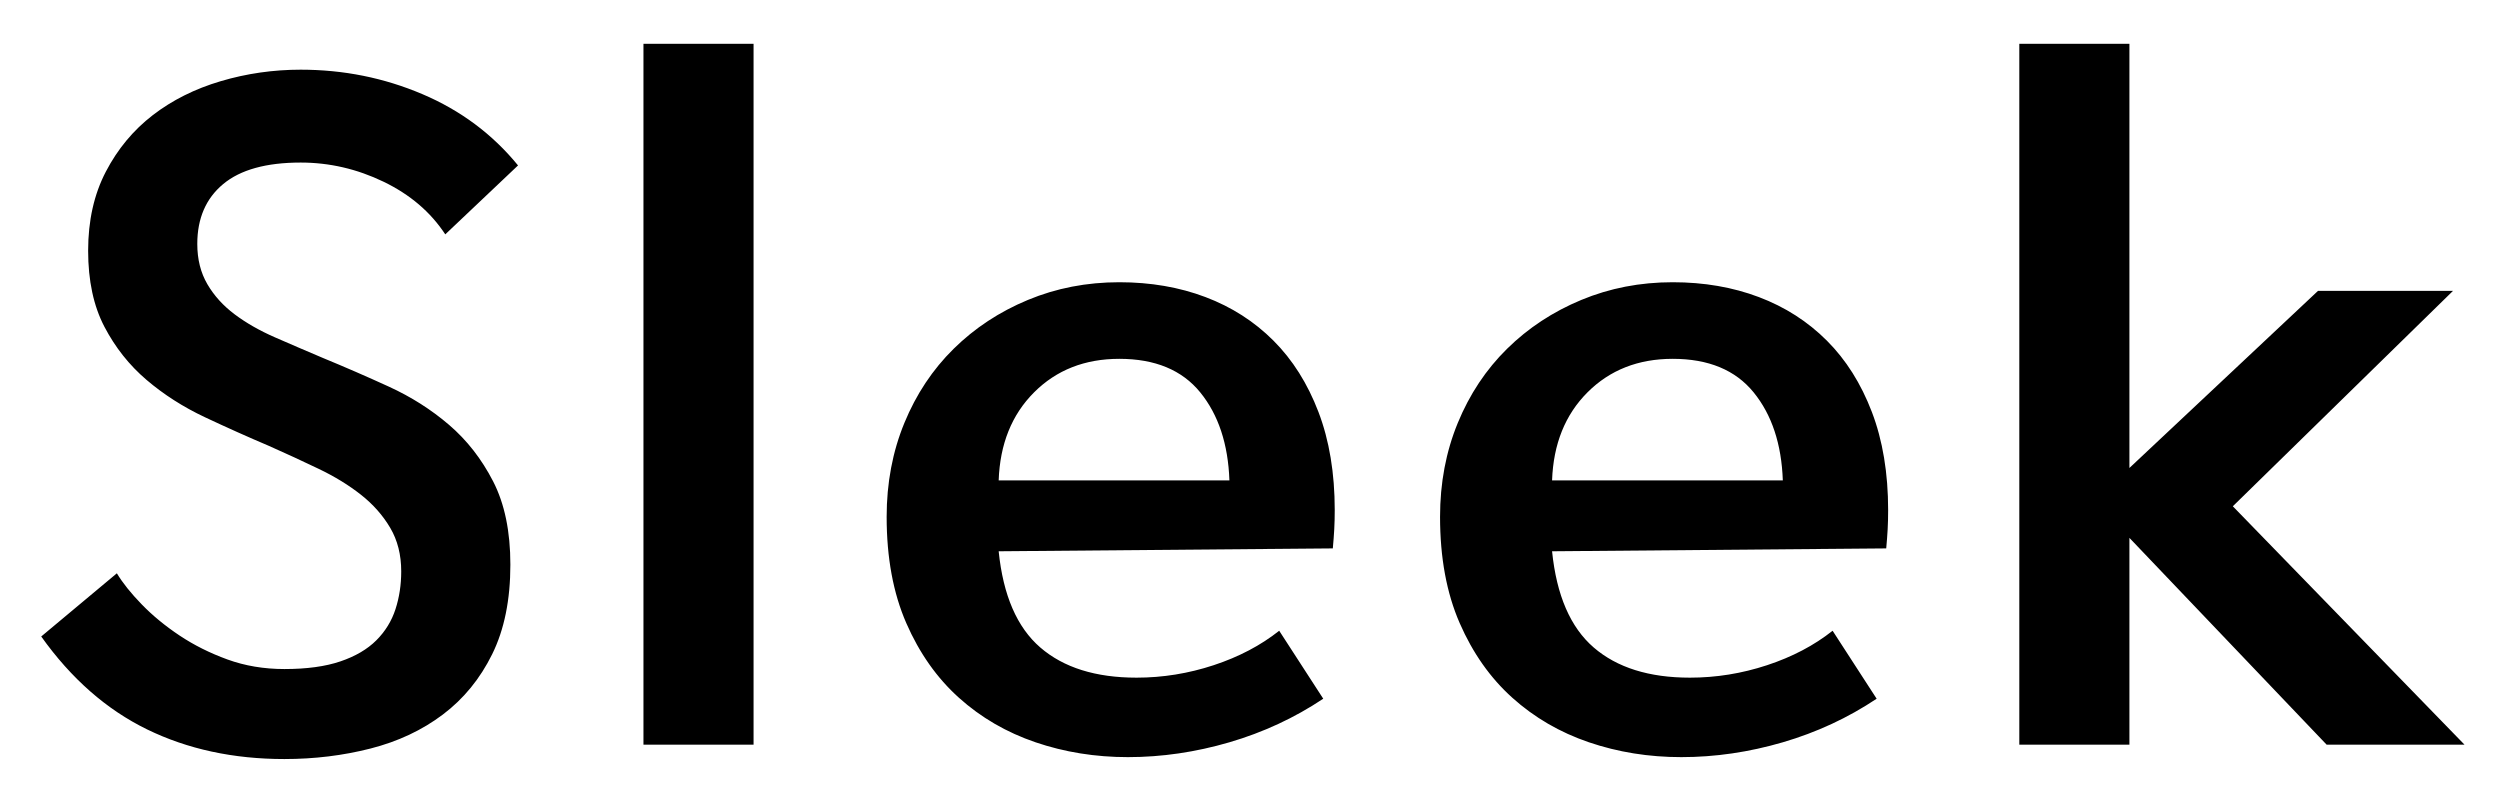
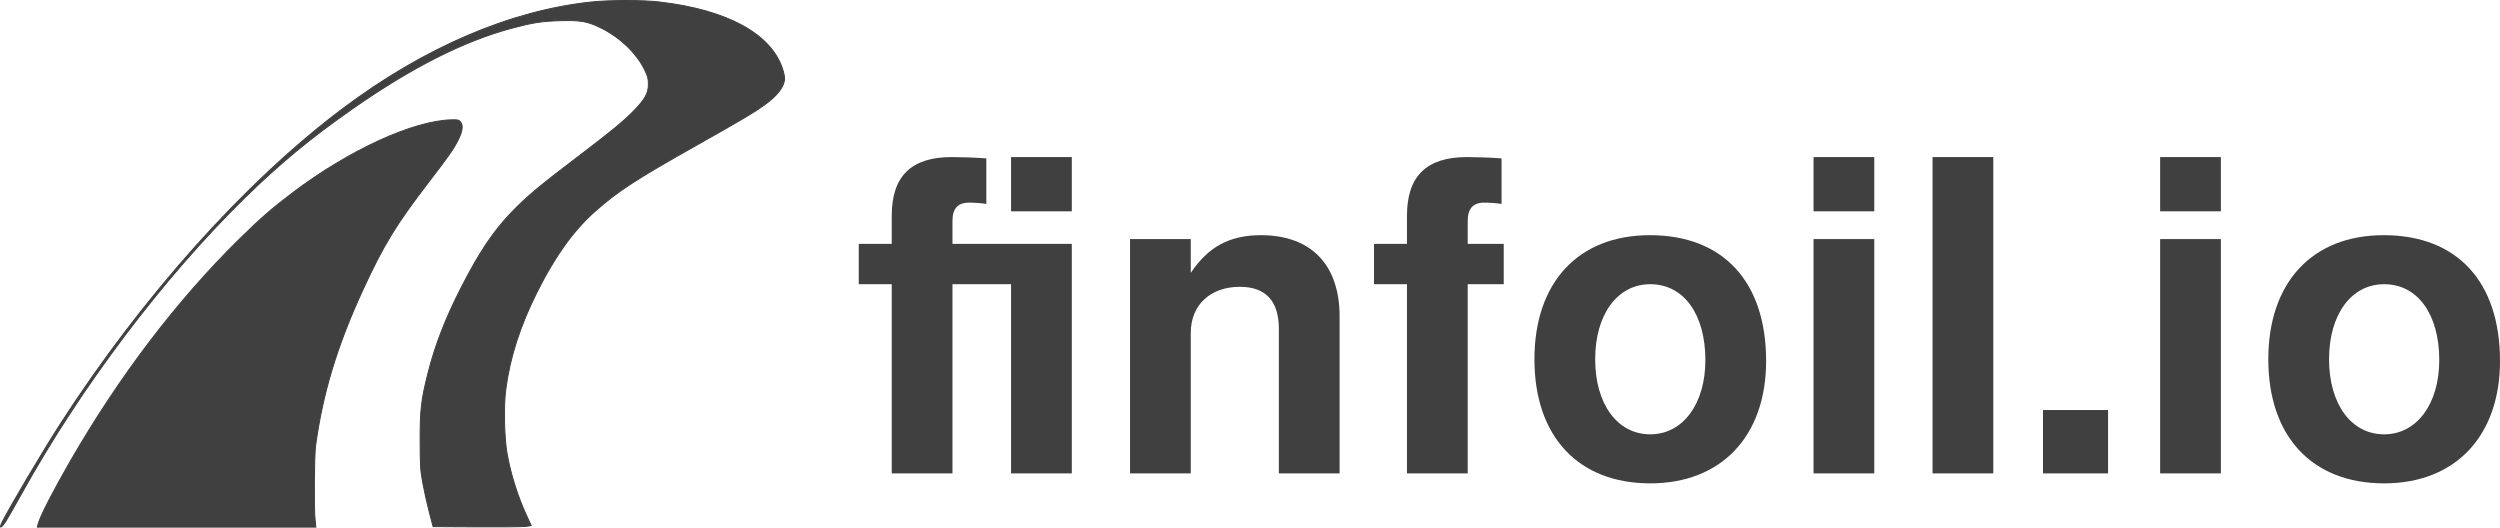
- <svg xmlns="http://www.w3.org/2000/svg" class="logo" viewBox="0 0 47 15" version="1.1">
-   <g id="logo" transform="translate(-113, -89)">
-     <path d="M114.657,93.712 C114.657,93.148 114.768,92.653 114.99,92.227 C115.212,91.801 115.506,91.447 115.872,91.165 C116.238,90.883 116.664,90.67 117.15,90.526 C117.636,90.382 118.137,90.31 118.653,90.31 C119.457,90.31 120.219,90.463 120.939,90.769 C121.659,91.075 122.259,91.522 122.739,92.11 L121.371,93.406 C121.095,92.986 120.708,92.656 120.21,92.416 C119.712,92.176 119.193,92.056 118.653,92.056 C118.005,92.056 117.519,92.191 117.195,92.461 C116.871,92.731 116.709,93.106 116.709,93.586 C116.709,93.874 116.772,94.126 116.898,94.342 C117.024,94.558 117.195,94.747 117.411,94.909 C117.627,95.071 117.879,95.215 118.167,95.341 C118.455,95.467 118.755,95.596 119.067,95.728 C119.475,95.896 119.889,96.076 120.309,96.268 C120.729,96.46 121.107,96.7 121.443,96.988 C121.779,97.276 122.055,97.63 122.271,98.05 C122.487,98.47 122.595,98.992 122.595,99.616 C122.595,100.276 122.481,100.837 122.253,101.299 C122.025,101.761 121.716,102.139 121.326,102.433 C120.936,102.727 120.483,102.94 119.967,103.072 C119.451,103.204 118.911,103.27 118.347,103.27 C117.387,103.27 116.526,103.084 115.764,102.712 C115.002,102.34 114.339,101.758 113.775,100.966 L115.197,99.778 C115.305,99.958 115.461,100.153 115.665,100.363 C115.869,100.573 116.106,100.768 116.376,100.948 C116.646,101.128 116.946,101.278 117.276,101.398 C117.606,101.518 117.963,101.578 118.347,101.578 C118.767,101.578 119.118,101.53 119.4,101.434 C119.682,101.338 119.907,101.206 120.075,101.038 C120.243,100.87 120.363,100.675 120.435,100.453 C120.507,100.231 120.543,99.994 120.543,99.742 C120.543,99.43 120.474,99.157 120.336,98.923 C120.198,98.689 120.015,98.482 119.787,98.302 C119.559,98.122 119.295,97.96 118.995,97.816 C118.695,97.672 118.383,97.528 118.059,97.384 C117.663,97.216 117.261,97.036 116.853,96.844 C116.445,96.652 116.079,96.418 115.755,96.142 C115.431,95.866 115.167,95.533 114.963,95.143 C114.759,94.753 114.657,94.276 114.657,93.712 Z M127.167,89.824 L127.167,103 L125.097,103 L125.097,89.824 L127.167,89.824 Z M131.775,99.364 C131.859,100.192 132.12,100.795 132.558,101.173 C132.996,101.551 133.599,101.74 134.367,101.74 C134.859,101.74 135.342,101.662 135.816,101.506 C136.29,101.35 136.701,101.134 137.049,100.858 L137.877,102.136 C137.337,102.496 136.749,102.769 136.113,102.955 C135.477,103.141 134.841,103.234 134.205,103.234 C133.593,103.234 133.014,103.141 132.468,102.955 C131.922,102.769 131.442,102.49 131.028,102.118 C130.614,101.746 130.284,101.278 130.038,100.714 C129.792,100.15 129.669,99.484 129.669,98.716 C129.669,98.08 129.78,97.492 130.002,96.952 C130.224,96.412 130.533,95.947 130.929,95.557 C131.325,95.167 131.79,94.861 132.324,94.639 C132.858,94.417 133.431,94.306 134.043,94.306 C134.631,94.306 135.171,94.399 135.663,94.585 C136.155,94.771 136.581,95.044 136.941,95.404 C137.301,95.764 137.583,96.211 137.787,96.745 C137.991,97.279 138.093,97.894 138.093,98.59 C138.093,98.722 138.09,98.842 138.084,98.95 C138.078,99.058 138.069,99.178 138.057,99.31 L131.775,99.364 Z M134.043,95.746 C133.395,95.746 132.861,95.956 132.441,96.376 C132.021,96.796 131.799,97.348 131.775,98.032 L136.113,98.032 C136.089,97.348 135.906,96.796 135.564,96.376 C135.222,95.956 134.715,95.746 134.043,95.746 Z M142.179,99.364 C142.263,100.192 142.524,100.795 142.962,101.173 C143.4,101.551 144.003,101.74 144.771,101.74 C145.263,101.74 145.746,101.662 146.22,101.506 C146.694,101.35 147.105,101.134 147.453,100.858 L148.281,102.136 C147.741,102.496 147.153,102.769 146.517,102.955 C145.881,103.141 145.245,103.234 144.609,103.234 C143.997,103.234 143.418,103.141 142.872,102.955 C142.326,102.769 141.846,102.49 141.432,102.118 C141.018,101.746 140.688,101.278 140.442,100.714 C140.196,100.15 140.073,99.484 140.073,98.716 C140.073,98.08 140.184,97.492 140.406,96.952 C140.628,96.412 140.937,95.947 141.333,95.557 C141.729,95.167 142.194,94.861 142.728,94.639 C143.262,94.417 143.835,94.306 144.447,94.306 C145.035,94.306 145.575,94.399 146.067,94.585 C146.559,94.771 146.985,95.044 147.345,95.404 C147.705,95.764 147.987,96.211 148.191,96.745 C148.395,97.279 148.497,97.894 148.497,98.59 C148.497,98.722 148.494,98.842 148.488,98.95 C148.482,99.058 148.473,99.178 148.461,99.31 L142.179,99.364 Z M144.447,95.746 C143.799,95.746 143.265,95.956 142.845,96.376 C142.425,96.796 142.203,97.348 142.179,98.032 L146.517,98.032 C146.493,97.348 146.31,96.796 145.968,96.376 C145.626,95.956 145.119,95.746 144.447,95.746 Z M153.033,89.824 L153.033,97.798 L156.579,94.468 L159.117,94.468 L154.977,98.518 L159.333,103 L156.741,103 L153.033,99.112 L153.033,103 L150.963,103 L150.963,89.824 L153.033,89.824 Z" id="Sleek" />
+ <svg xmlns="http://www.w3.org/2000/svg" version="1.1" id="svg2" viewBox="0 0 345.714 72.96">
+   <defs id="defs4" />
+   <g transform="translate(-207.7096,-130.4708)" id="layer1">
+     <g style="opacity:0.75" transform="matrix(0.3219761,0,0,0.3219761,145.0887,101.888)" id="g3521">
+       <path style="fill:#000000;stroke:#000000;stroke-width:0.428" d="m 210.814,313.981 c 0.795,-3.221 6.362,-14.112 13.852,-27.096 21.138,-36.645 46.091,-69.386 72.971,-95.746 9.023,-8.848 13.727,-12.93 22.709,-19.709 24.157,-18.229 51.598,-30.799 68.103,-31.197 2.749,-0.066 3.102,0.024 3.887,0.993 1.177,1.453 0.796,3.996 -1.181,7.888 -1.921,3.781 -3.833,6.51 -12.134,17.313 -14.499,18.871 -19.869,27.672 -28.933,47.416 -10.842,23.618 -16.946,43.789 -20.032,66.187 -0.617,4.477 -0.771,27.285 -0.218,32.237 l 0.323,2.892 h -59.819 -59.819 z" id="path3517" />
+       <path style="fill:#000000;stroke:#000000;stroke-width:0.428" d="m 195.451,312.932 c 3.354,-6.619 17.56,-30.587 24.705,-41.684 35.391,-54.959 79.511,-104.275 121.483,-135.79 35.006,-26.284 72.074,-42.178 106.897,-45.835 8.036,-0.844 21.982,-0.846 29.185,-0.005 28.88,3.372 47.686,13.511 52.781,28.456 0.527,1.545 0.958,3.484 0.959,4.309 0.004,3.484 -2.943,7.375 -8.737,11.536 -4.581,3.289 -8.89,5.844 -28.727,17.032 -26.539,14.968 -34.172,19.933 -43.89,28.548 -9.261,8.21 -17.163,19.192 -24.869,34.565 -7.361,14.685 -11.718,28.212 -13.521,41.978 -0.957,7.311 -0.659,20.855 0.612,27.846 1.601,8.802 4.548,18.11 8.346,26.362 l 1.965,4.268 -2.182,0.326 c -1.2,0.179 -10.683,0.276 -21.072,0.214 l -18.89,-0.112 -1.63,-6.212 c -0.896,-3.416 -2.141,-9.007 -2.767,-12.423 -1.045,-5.709 -1.139,-7.165 -1.166,-17.992 -0.034,-13.471 0.42,-17.49 3.26,-28.866 3.069,-12.295 7.63,-24.062 14.548,-37.534 7.642,-14.884 13.598,-23.771 21.327,-31.826 6.508,-6.782 11.989,-11.374 28.735,-24.077 14.029,-10.642 19.775,-15.377 24.075,-19.837 4.753,-4.931 6.101,-7.432 6.089,-11.304 -0.008,-2.485 -0.243,-3.338 -1.777,-6.433 -3.414,-6.89 -10.32,-13.527 -18.177,-17.467 -6.005,-3.012 -9.061,-3.582 -17.84,-3.326 -8.078,0.235 -12.095,0.869 -21.236,3.347 -20.514,5.562 -42.669,16.786 -67.916,34.408 -18.028,12.583 -31.409,23.637 -46.468,38.387 -34.972,34.256 -70.414,81.23 -95.673,126.805 -2.938,5.301 -6.047,10.746 -6.908,12.098 -2.007,3.153 -3.085,3.323 -1.523,0.24 z" id="path3519" />
+     </g>
+     <flowRoot style="font-style:normal;font-variant:normal;font-weight:normal;font-stretch:normal;line-height:0.01%;font-family:'Lane - Cane';-inkscape-font-specification:'Lane - Cane';letter-spacing:0px;word-spacing:0px;fill:#000000;fill-opacity:1;stroke:none;stroke-width:1px;stroke-linecap:butt;stroke-linejoin:miter;stroke-opacity:1" id="flowRoot3525" xml:space="preserve">
+       <flowRegion id="flowRegion3527">
+         <rect style="font-style:normal;font-variant:normal;font-weight:normal;font-stretch:normal;font-family:'Lane - Cane';-inkscape-font-specification:'Lane - Cane'" y="242.853" x="169.612" height="53.967" width="267.909" id="rect3529" />
+       </flowRegion>
+       <flowPara style="font-size:40px;line-height:1.25" id="flowPara3531"> </flowPara>
+     </flowRoot>
+     <g id="flowRoot3533" style="font-style:normal;font-weight:normal;line-height:0.01%;font-family:sans-serif;letter-spacing:0px;word-spacing:0px;fill:#000000;fill-opacity:1;stroke:none;stroke-width:1px;stroke-linecap:butt;stroke-linejoin:miter;stroke-opacity:1;opacity:0.75" transform="translate(200.3429,-90.85634)" aria-label="finfoil.io">
+       <path id="path4717" style="font-style:normal;font-variant:normal;font-weight:600;font-stretch:normal;font-size:60px;line-height:1.25;font-family:FreeSans;-inkscape-font-specification:'FreeSans Semi-Bold'" d="m 155.581,243.049 h -8.4 v 7.5 h 8.4 z m 0,12 h -16.5 v -3.18 c 0,-1.68 0.72,-2.52 2.28,-2.52 0.72,0 1.68,0.06 2.4,0.18 v -6.3 c -1.56,-0.12 -3.66,-0.18 -4.8,-0.18 -5.58,0 -8.28,2.64 -8.28,8.1 v 3.9 h -4.56 v 5.58 h 4.56 v 26.16 h 8.4 v -26.16 h 8.1 v 26.16 h 8.4 z" />
+       <path id="path4719" style="font-style:normal;font-variant:normal;font-weight:600;font-stretch:normal;font-size:60px;line-height:1.25;font-family:FreeSans;-inkscape-font-specification:'FreeSans Semi-Bold'" d="m 163.634,254.389 v 32.4 h 8.4 v -19.44 c 0,-3.84 2.7,-6.36 6.78,-6.36 3.6,0 5.4,1.98 5.4,5.82 v 19.98 h 8.4 v -21.72 c 0,-7.14 -3.96,-11.22 -10.86,-11.22 -4.38,0 -7.32,1.62 -9.72,5.22 v -4.68 z" />
+       <path id="path4721" style="font-style:normal;font-variant:normal;font-weight:600;font-stretch:normal;font-size:60px;line-height:1.25;font-family:FreeSans;-inkscape-font-specification:'FreeSans Semi-Bold'" d="m 215.311,255.049 h -4.98 v -3.18 c 0,-1.68 0.72,-2.52 2.28,-2.52 0.72,0 1.68,0.06 2.4,0.18 v -6.3 c -1.56,-0.12 -3.66,-0.18 -4.8,-0.18 -5.58,0 -8.28,2.64 -8.28,8.1 v 3.9 h -4.56 v 5.58 h 4.56 v 26.16 h 8.4 v -26.16 h 4.98 z" />
+       <path id="path4723" style="font-style:normal;font-variant:normal;font-weight:600;font-stretch:normal;font-size:60px;line-height:1.25;font-family:FreeSans;-inkscape-font-specification:'FreeSans Semi-Bold'" d="m 235.516,253.849 c -9.9,0 -15.96,6.54 -15.96,17.16 0,10.68 6.06,17.16 16.02,17.16 9.84,0 16.02,-6.54 16.02,-16.92 0,-10.98 -5.94,-17.4 -16.08,-17.4 z m 0.06,6.78 c 4.62,0 7.62,4.14 7.62,10.5 0,6.06 -3.12,10.26 -7.62,10.26 -4.56,0 -7.62,-4.2 -7.62,-10.38 0,-6.18 3.06,-10.38 7.62,-10.38 z" />
+       <path id="path4725" style="font-style:normal;font-variant:normal;font-weight:600;font-stretch:normal;font-size:60px;line-height:1.25;font-family:FreeSans;-inkscape-font-specification:'FreeSans Semi-Bold'" d="m 266.553,254.389 h -8.4 v 32.4 h 8.4 z m 0,-11.34 h -8.4 v 7.5 h 8.4 z" />
+       <path id="path4727" style="font-style:normal;font-variant:normal;font-weight:600;font-stretch:normal;font-size:60px;line-height:1.25;font-family:FreeSans;-inkscape-font-specification:'FreeSans Semi-Bold'" d="m 283.011,243.049 h -8.4 v 43.74 h 8.4 z" />
+       <path id="path4729" style="font-style:normal;font-variant:normal;font-weight:600;font-stretch:normal;font-size:60px;line-height:1.25;font-family:FreeSans;-inkscape-font-specification:'FreeSans Semi-Bold'" d="m 298.883,278.029 h -9 v 8.76 h 9 z" />
+       <path id="path4731" style="font-style:normal;font-variant:normal;font-weight:600;font-stretch:normal;font-size:60px;line-height:1.25;font-family:FreeSans;-inkscape-font-specification:'FreeSans Semi-Bold'" d="m 314.483,254.389 h -8.4 v 32.4 h 8.4 z m 0,-11.34 h -8.4 v 7.5 h 8.4 z" />
+       <path id="path4733" style="font-style:normal;font-variant:normal;font-weight:600;font-stretch:normal;font-size:60px;line-height:1.25;font-family:FreeSans;-inkscape-font-specification:'FreeSans Semi-Bold'" d="m 337.001,253.849 c -9.9,0 -15.96,6.54 -15.96,17.16 0,10.68 6.06,17.16 16.02,17.16 9.84,0 16.02,-6.54 16.02,-16.92 0,-10.98 -5.94,-17.4 -16.08,-17.4 z m 0.06,6.78 c 4.62,0 7.62,4.14 7.62,10.5 0,6.06 -3.12,10.26 -7.62,10.26 -4.56,0 -7.62,-4.2 -7.62,-10.38 0,-6.18 3.06,-10.38 7.62,-10.38 z" />
+     </g>
  </g>
</svg>
